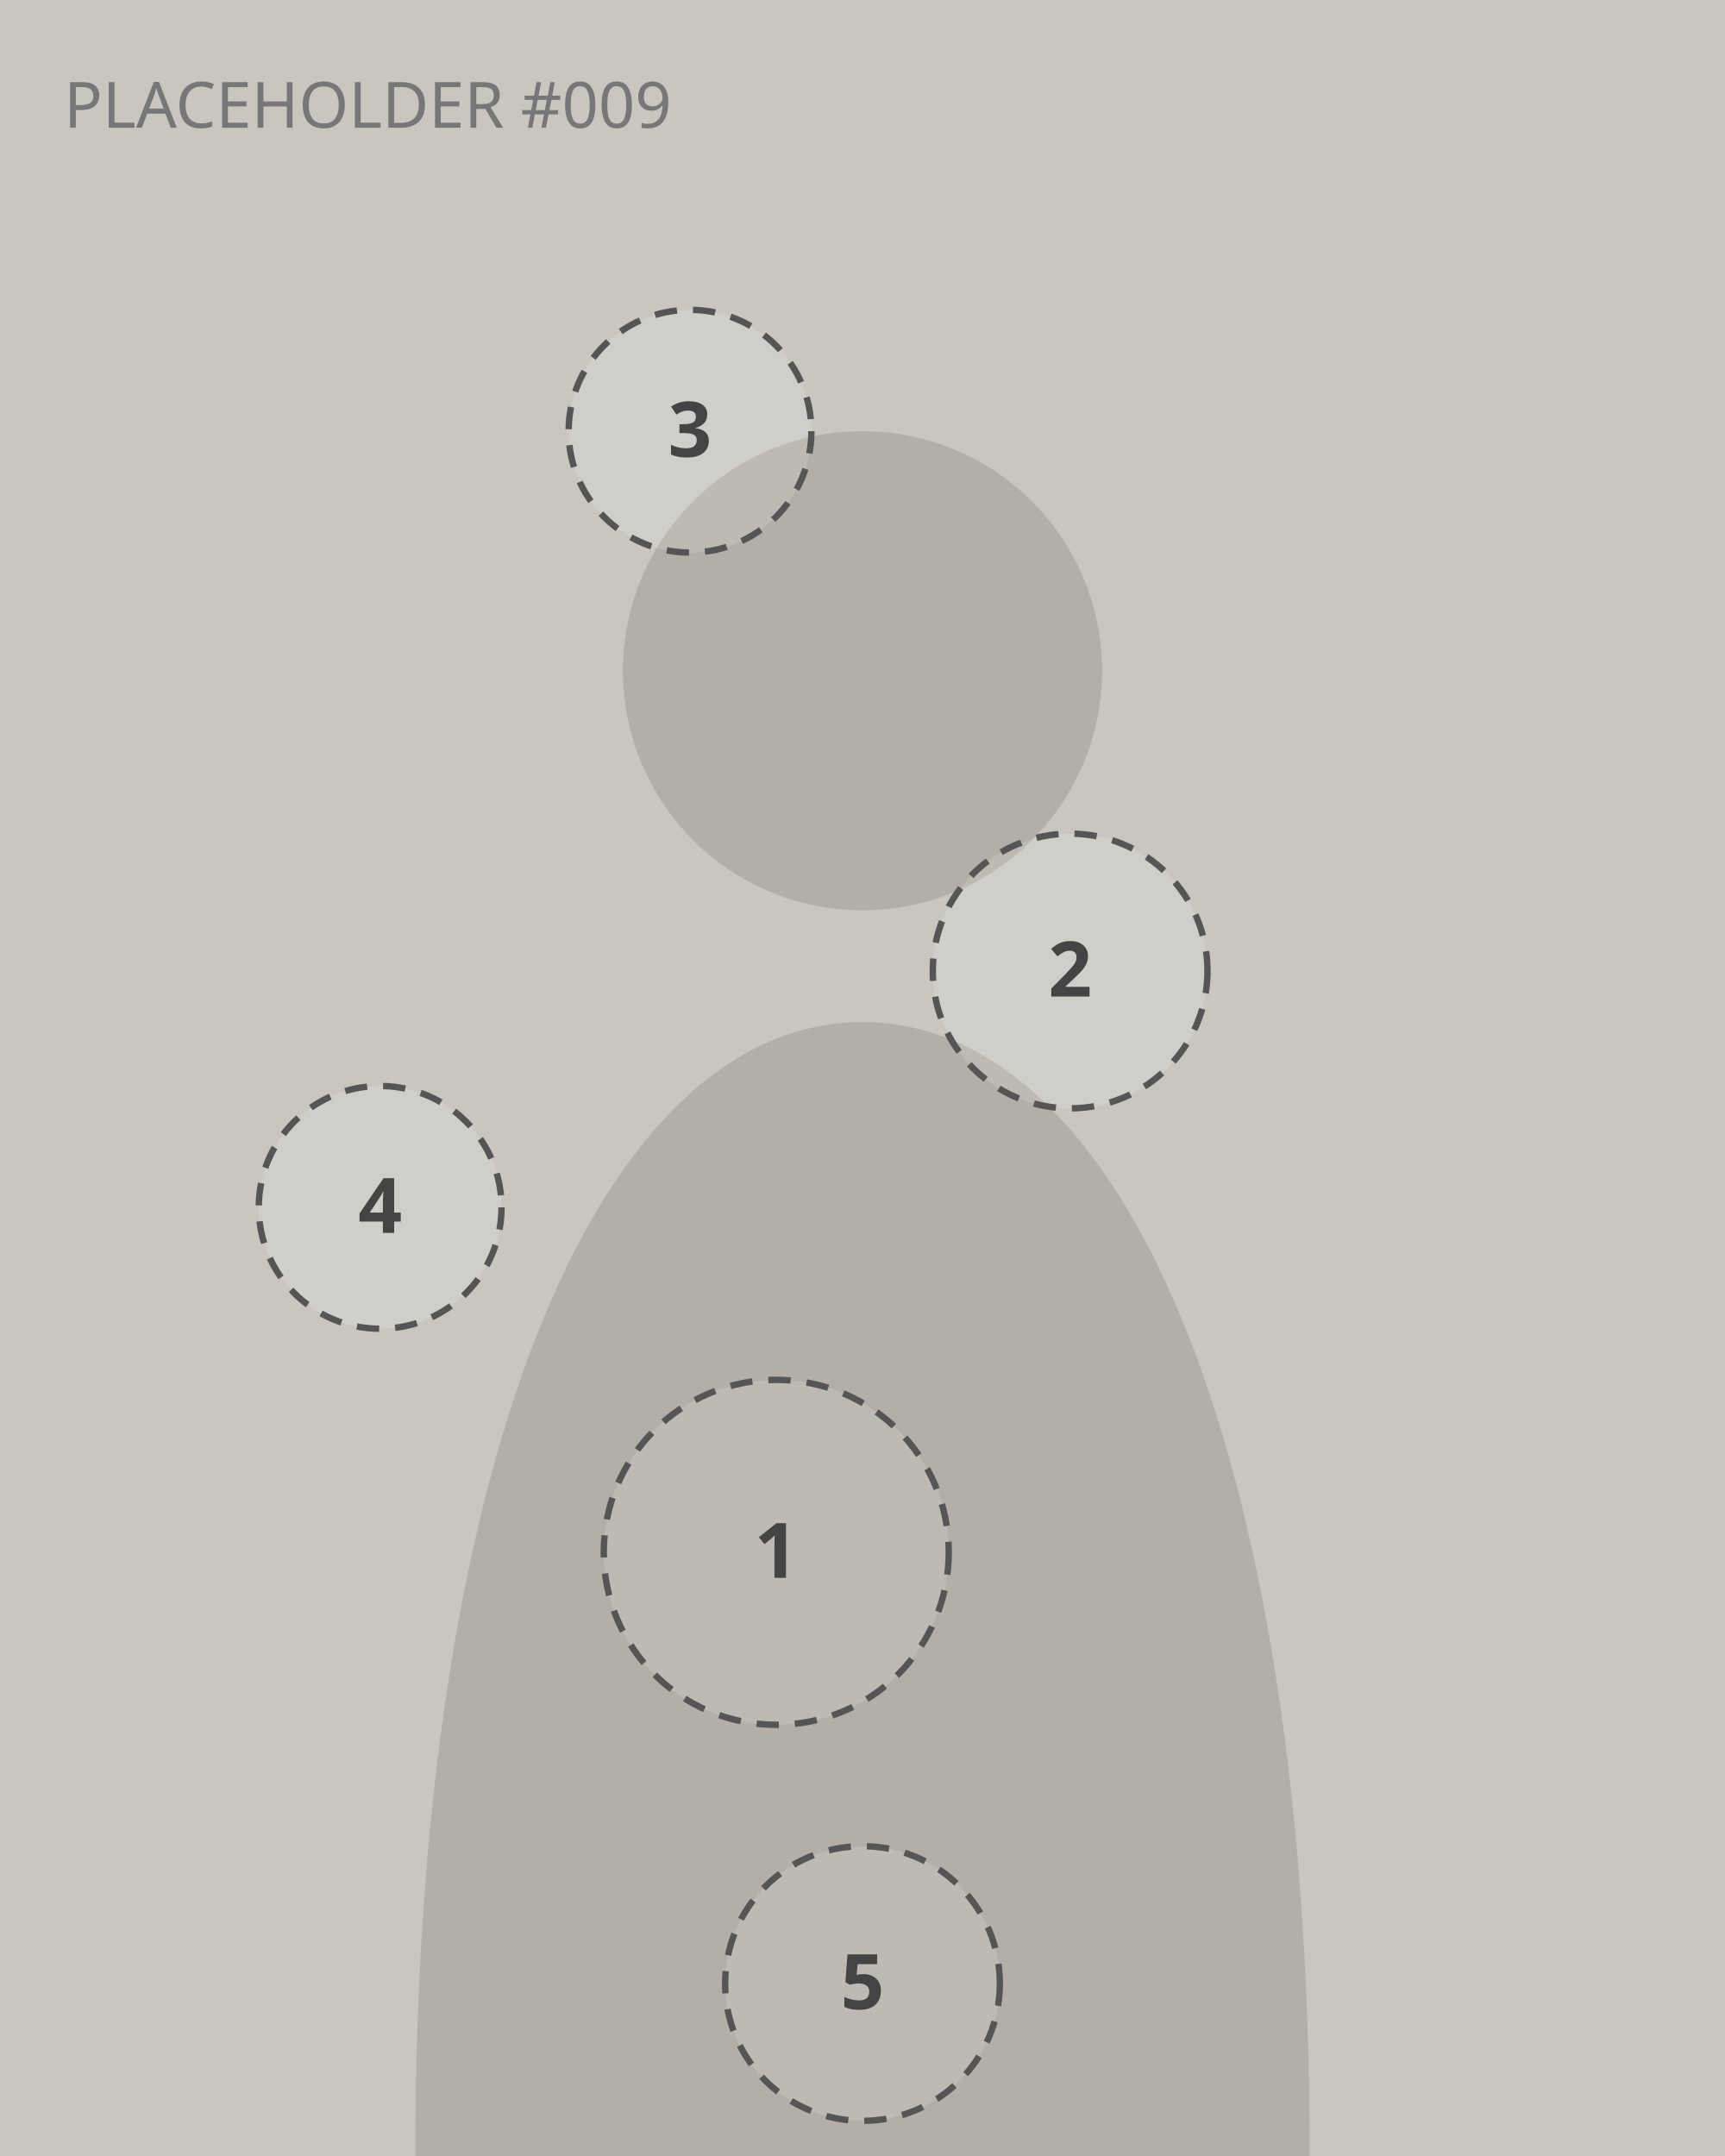
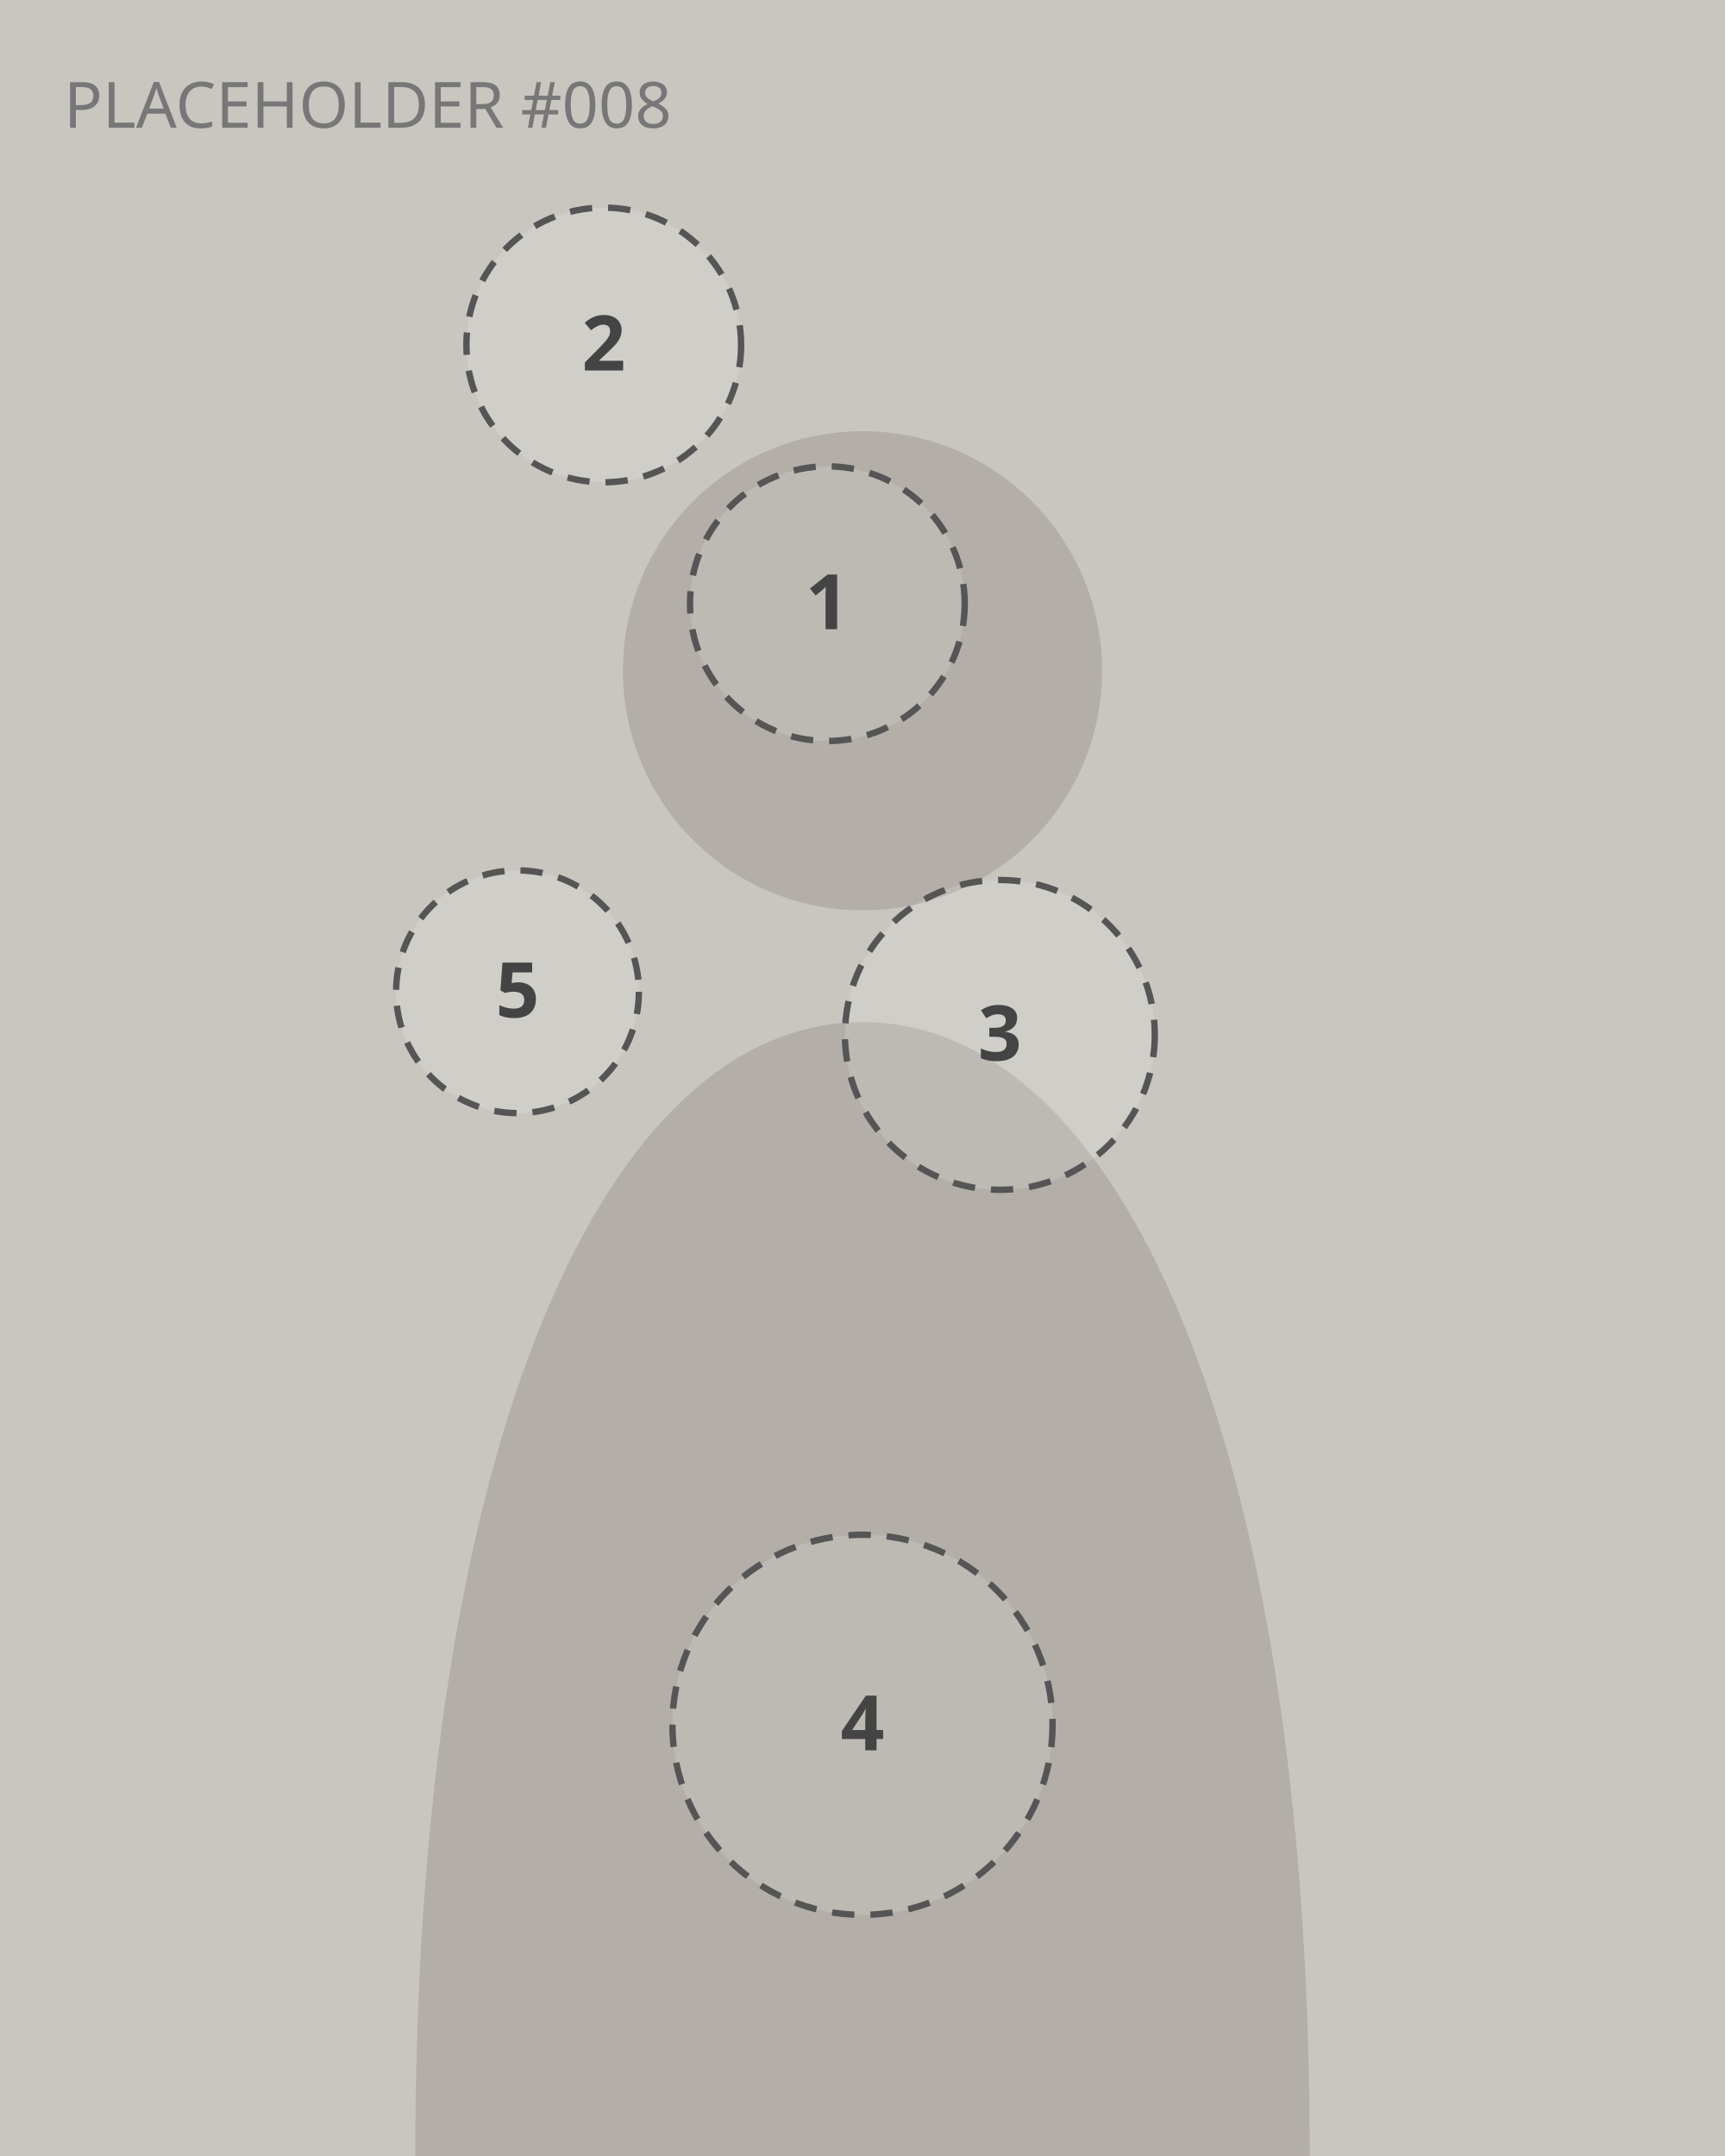
<svg xmlns="http://www.w3.org/2000/svg" viewBox="0 0 1080 1350" width="1080" height="1350">
  <rect width="1080" height="1350" fill="#c9c6c0" />
  <circle cx="540" cy="420" r="150" fill="#b3afa8" />
  <path d="M260 1350 C260 900 380 640 540 640 C700 640 820 900 820 1350 Z" fill="#b3afa8" />
-   <text x="40" y="80" font-size="40" fill="#777" font-family="sans-serif">PLACEHOLDER #009</text>
-   <circle cx="486" cy="972" r="108" fill="#ffffff22" stroke="#555" stroke-width="4" stroke-dasharray="14 10" />
-   <text x="486" y="988" font-size="48" text-anchor="middle" fill="#444" font-family="sans-serif" font-weight="700">1</text>
-   <circle cx="670" cy="608" r="86" fill="#ffffff22" stroke="#555" stroke-width="4" stroke-dasharray="14 10" />
-   <text x="670" y="624" font-size="48" text-anchor="middle" fill="#444" font-family="sans-serif" font-weight="700">2</text>
-   <circle cx="432" cy="270" r="76" fill="#ffffff22" stroke="#555" stroke-width="4" stroke-dasharray="14 10" />
-   <text x="432" y="286" font-size="48" text-anchor="middle" fill="#444" font-family="sans-serif" font-weight="700">3</text>
-   <circle cx="238" cy="756" r="76" fill="#ffffff22" stroke="#555" stroke-width="4" stroke-dasharray="14 10" />
-   <text x="238" y="772" font-size="48" text-anchor="middle" fill="#444" font-family="sans-serif" font-weight="700">4</text>
-   <circle cx="540" cy="1242" r="86" fill="#ffffff22" stroke="#555" stroke-width="4" stroke-dasharray="14 10" />
-   <text x="540" y="1258" font-size="48" text-anchor="middle" fill="#444" font-family="sans-serif" font-weight="700">5</text>
+   <text x="40" y="80" font-size="40" fill="#777" font-family="sans-serif">PLACEHOLDER #008</text>
+   <circle cx="518" cy="378" r="86" fill="#ffffff22" stroke="#555" stroke-width="4" stroke-dasharray="14 10" />
+   <text x="518" y="394" font-size="48" text-anchor="middle" fill="#444" font-family="sans-serif" font-weight="700">1</text>
+   <circle cx="378" cy="216" r="86" fill="#ffffff22" stroke="#555" stroke-width="4" stroke-dasharray="14 10" />
+   <text x="378" y="232" font-size="48" text-anchor="middle" fill="#444" font-family="sans-serif" font-weight="700">2</text>
+   <circle cx="626" cy="648" r="97" fill="#ffffff22" stroke="#555" stroke-width="4" stroke-dasharray="14 10" />
+   <text x="626" y="664" font-size="48" text-anchor="middle" fill="#444" font-family="sans-serif" font-weight="700">3</text>
+   <circle cx="540" cy="1080" r="119" fill="#ffffff22" stroke="#555" stroke-width="4" stroke-dasharray="14 10" />
+   <text x="540" y="1096" font-size="48" text-anchor="middle" fill="#444" font-family="sans-serif" font-weight="700">4</text>
+   <circle cx="324" cy="621" r="76" fill="#ffffff22" stroke="#555" stroke-width="4" stroke-dasharray="14 10" />
+   <text x="324" y="637" font-size="48" text-anchor="middle" fill="#444" font-family="sans-serif" font-weight="700">5</text>
</svg>
